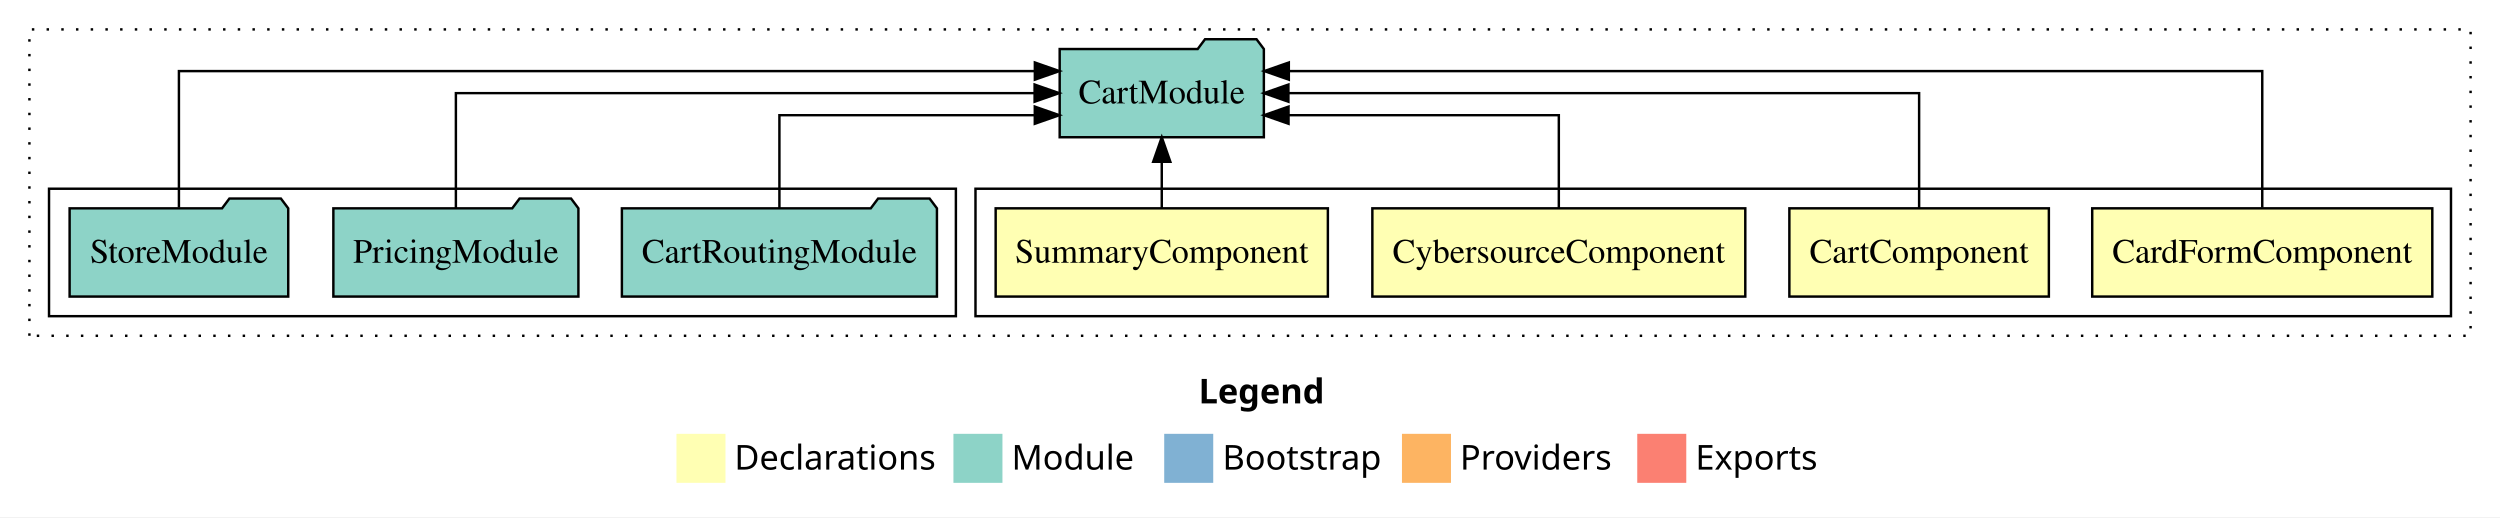
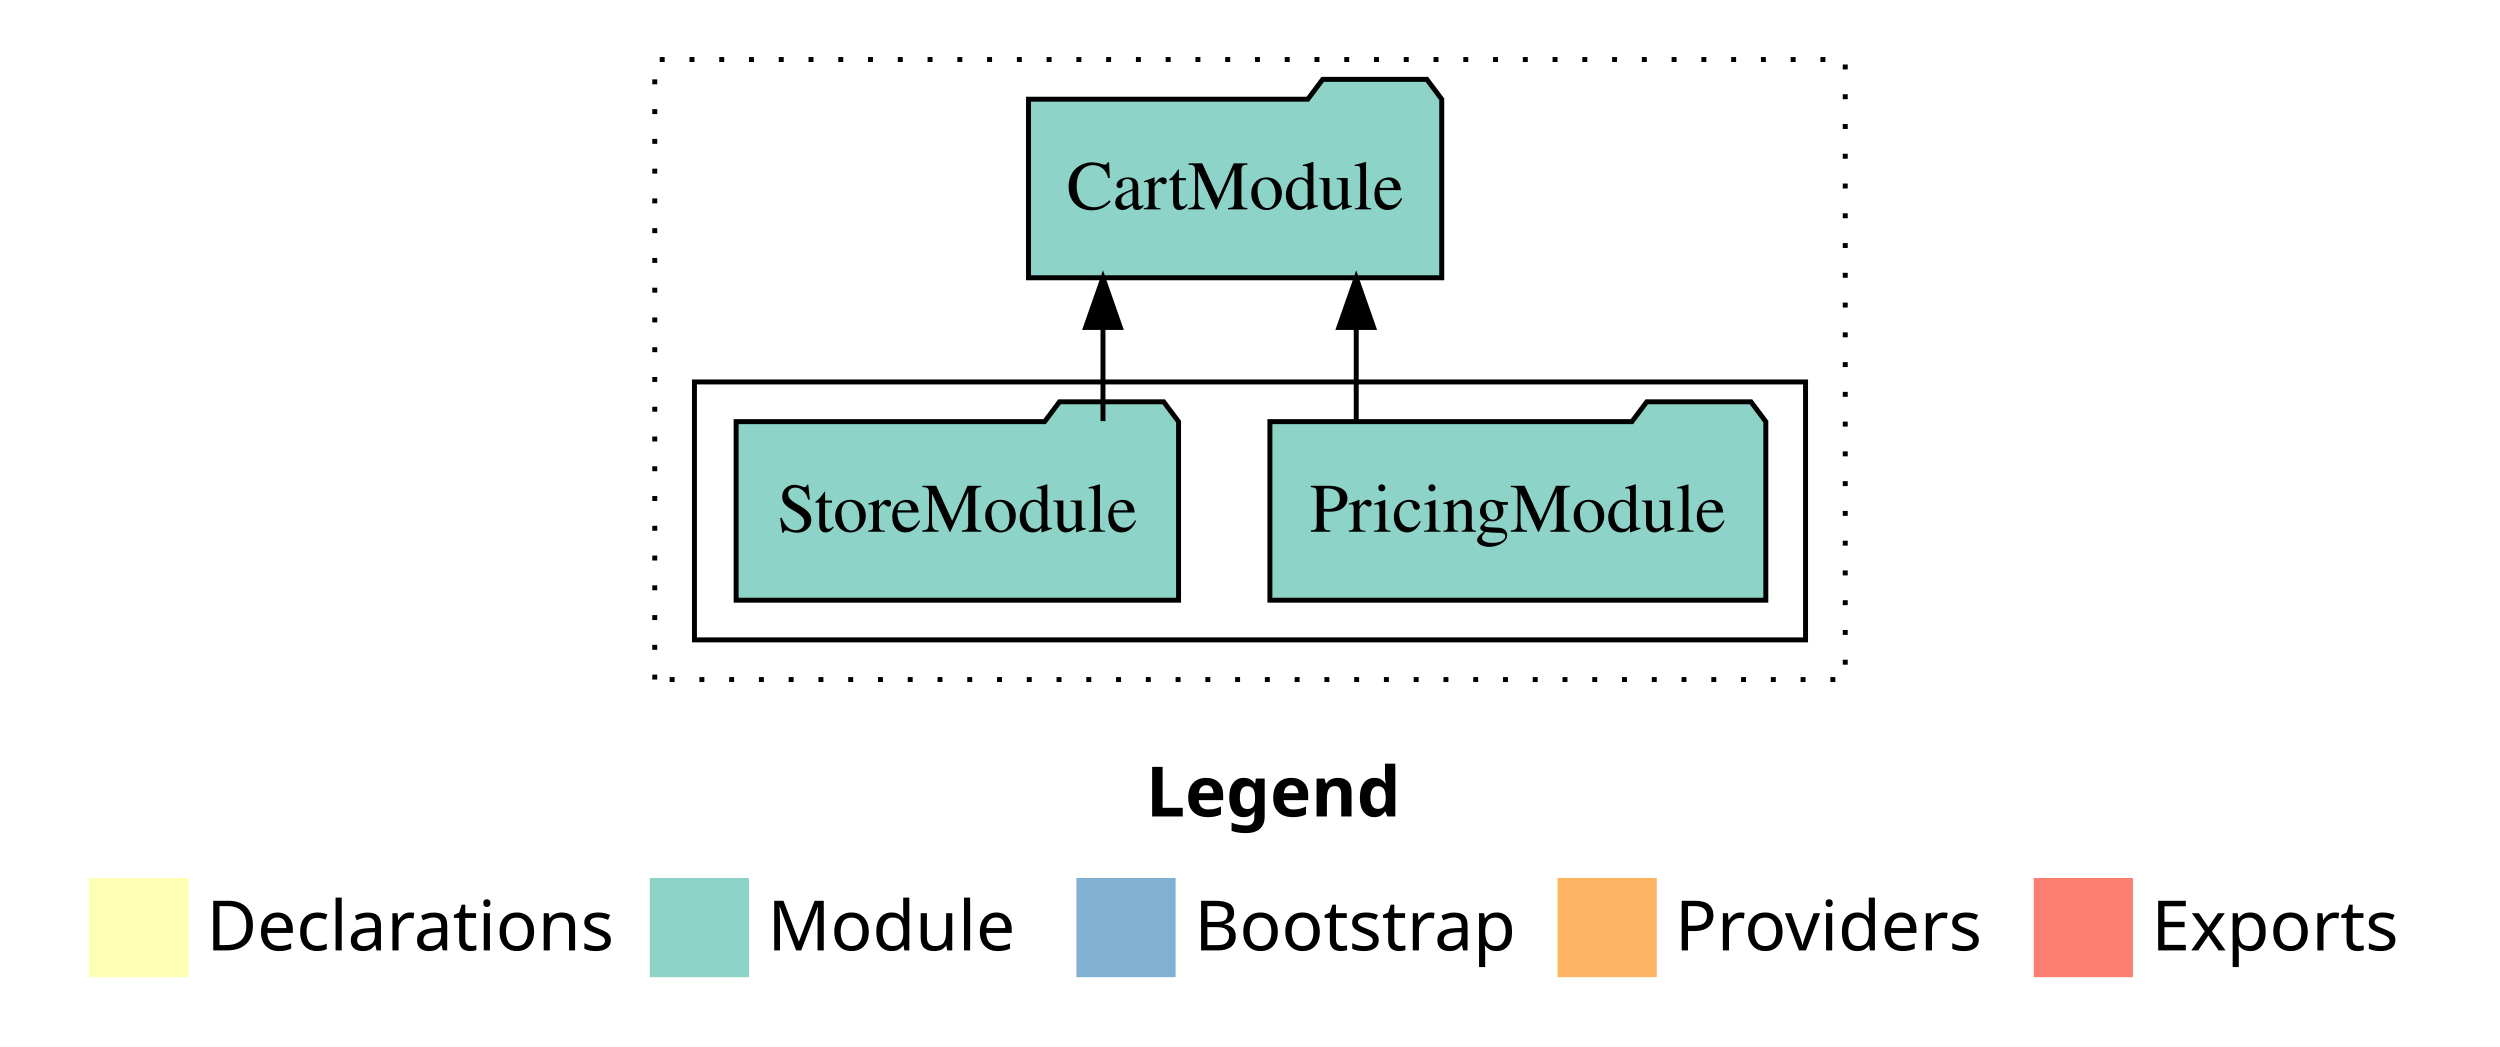
- <svg xmlns="http://www.w3.org/2000/svg" width="1020pt" height="211pt" viewBox="0.00 0.00 1020.00 211.00">
+ <svg xmlns="http://www.w3.org/2000/svg" width="504pt" height="211pt" viewBox="0.00 0.00 504.00 211.00">
  <g id="graph0" class="graph" transform="scale(1 1) rotate(0) translate(4 207)">
-     <polygon fill="#ffffff" stroke="transparent" points="-4,4 -4,-207 1016,-207 1016,4 -4,4" />
-     <text text-anchor="start" x="485.009" y="-42.4" font-family="sans-serif" font-weight="bold" font-size="14.00" fill="#000000">Legend</text>
-     <polygon fill="#ffffb3" stroke="transparent" points="272,-10 272,-30 292,-30 292,-10 272,-10" />
-     <text text-anchor="start" x="295.629" y="-15.4" font-family="sans-serif" font-size="14.00" fill="#000000">  Declarations</text>
-     <polygon fill="#8dd3c7" stroke="transparent" points="385,-10 385,-30 405,-30 405,-10 385,-10" />
-     <text text-anchor="start" x="408.725" y="-15.4" font-family="sans-serif" font-size="14.00" fill="#000000">  Module</text>
-     <polygon fill="#80b1d3" stroke="transparent" points="471,-10 471,-30 491,-30 491,-10 471,-10" />
-     <text text-anchor="start" x="494.781" y="-15.4" font-family="sans-serif" font-size="14.00" fill="#000000">  Bootstrap</text>
-     <polygon fill="#fdb462" stroke="transparent" points="568,-10 568,-30 588,-30 588,-10 568,-10" />
-     <text text-anchor="start" x="591.673" y="-15.4" font-family="sans-serif" font-size="14.00" fill="#000000">  Providers</text>
-     <polygon fill="#fb8072" stroke="transparent" points="664,-10 664,-30 684,-30 684,-10 664,-10" />
-     <text text-anchor="start" x="687.726" y="-15.4" font-family="sans-serif" font-size="14.00" fill="#000000">  Exports</text>
+     <polygon fill="#ffffff" stroke="transparent" points="-4,4 -4,-207 500,-207 500,4 -4,4" />
+     <text text-anchor="start" x="227.009" y="-42.4" font-family="sans-serif" font-weight="bold" font-size="14.00" fill="#000000">Legend</text>
+     <polygon fill="#ffffb3" stroke="transparent" points="14,-10 14,-30 34,-30 34,-10 14,-10" />
+     <text text-anchor="start" x="37.629" y="-15.4" font-family="sans-serif" font-size="14.00" fill="#000000">  Declarations</text>
+     <polygon fill="#8dd3c7" stroke="transparent" points="127,-10 127,-30 147,-30 147,-10 127,-10" />
+     <text text-anchor="start" x="150.725" y="-15.4" font-family="sans-serif" font-size="14.00" fill="#000000">  Module</text>
+     <polygon fill="#80b1d3" stroke="transparent" points="213,-10 213,-30 233,-30 233,-10 213,-10" />
+     <text text-anchor="start" x="236.781" y="-15.4" font-family="sans-serif" font-size="14.00" fill="#000000">  Bootstrap</text>
+     <polygon fill="#fdb462" stroke="transparent" points="310,-10 310,-30 330,-30 330,-10 310,-10" />
+     <text text-anchor="start" x="333.673" y="-15.4" font-family="sans-serif" font-size="14.00" fill="#000000">  Providers</text>
+     <polygon fill="#fb8072" stroke="transparent" points="406,-10 406,-30 426,-30 426,-10 406,-10" />
+     <text text-anchor="start" x="429.726" y="-15.4" font-family="sans-serif" font-size="14.00" fill="#000000">  Exports</text>
    <g id="clust1" class="cluster">
-       <polygon fill="none" stroke="#000000" stroke-dasharray="1,5" points="8,-70 8,-195 1004,-195 1004,-70 8,-70" />
+       <polygon fill="none" stroke="#000000" stroke-dasharray="1,5" points="128,-70 128,-195 368,-195 368,-70 128,-70" />
    </g>
-     <g id="clust2" class="cluster">
-       <polygon fill="none" stroke="#000000" points="394,-78 394,-130 996,-130 996,-78 394,-78" />
-     </g>
-     <g id="clust7" class="cluster">
-       <polygon fill="none" stroke="#000000" points="16,-78 16,-130 386,-130 386,-78 16,-78" />
+     <g id="clust3" class="cluster">
+       <polygon fill="none" stroke="#000000" points="136,-78 136,-130 360,-130 360,-78 136,-78" />
    </g>
    <g id="node1" class="node">
-       <polygon fill="#ffffb3" stroke="#000000" points="988.378,-122 849.622,-122 849.622,-86 988.378,-86 988.378,-122" />
-       <text text-anchor="middle" x="919" y="-99.8" font-family="Times,serif" font-size="14.00" fill="#000000">CardFormComponent</text>
+       <polygon fill="#8dd3c7" stroke="#000000" points="351.989,-122 348.989,-126 327.989,-126 324.989,-122 252.011,-122 252.011,-86 351.989,-86 351.989,-122" />
+       <text text-anchor="middle" x="302" y="-99.8" font-family="Times,serif" font-size="14.00" fill="#000000">PricingModule</text>
    </g>
-     <g id="node5" class="node">
-       <polygon fill="#8dd3c7" stroke="#000000" points="511.653,-187 508.653,-191 487.653,-191 484.653,-187 428.347,-187 428.347,-151 511.653,-151 511.653,-187" />
-       <text text-anchor="middle" x="470" y="-164.8" font-family="Times,serif" font-size="14.00" fill="#000000">CartModule</text>
+     <g id="node3" class="node">
+       <polygon fill="#8dd3c7" stroke="#000000" points="286.653,-187 283.653,-191 262.653,-191 259.653,-187 203.347,-187 203.347,-151 286.653,-151 286.653,-187" />
+       <text text-anchor="middle" x="245" y="-164.8" font-family="Times,serif" font-size="14.00" fill="#000000">CartModule</text>
    </g>
    <g id="edge1" class="edge">
-       <path fill="none" stroke="#000000" d="M919,-122.292C919,-144.206 919,-178 919,-178 919,-178 521.838,-178 521.838,-178" />
-       <polygon fill="#000000" stroke="#000000" points="521.838,-174.5 511.838,-178 521.838,-181.5 521.838,-174.5" />
+       <path fill="none" stroke="#000000" d="M269.416,-122.106C269.416,-122.106 269.416,-140.991 269.416,-140.991" />
+       <polygon fill="#000000" stroke="#000000" points="265.916,-140.991 269.416,-150.991 272.916,-140.991 265.916,-140.991" />
    </g>
    <g id="node2" class="node">
-       <polygon fill="#ffffb3" stroke="#000000" points="831.936,-122 726.064,-122 726.064,-86 831.936,-86 831.936,-122" />
-       <text text-anchor="middle" x="779" y="-99.8" font-family="Times,serif" font-size="14.00" fill="#000000">CartComponent</text>
+       <polygon fill="#8dd3c7" stroke="#000000" points="233.598,-122 230.598,-126 209.598,-126 206.598,-122 144.402,-122 144.402,-86 233.598,-86 233.598,-122" />
+       <text text-anchor="middle" x="189" y="-99.8" font-family="Times,serif" font-size="14.00" fill="#000000">StoreModule</text>
    </g>
    <g id="edge2" class="edge">
-       <path fill="none" stroke="#000000" d="M779,-122.106C779,-141.339 779,-169 779,-169 779,-169 521.673,-169 521.673,-169" />
-       <polygon fill="#000000" stroke="#000000" points="521.673,-165.5 511.673,-169 521.673,-172.5 521.673,-165.5" />
-     </g>
-     <g id="node3" class="node">
-       <polygon fill="#ffffb3" stroke="#000000" points="708.079,-122 555.921,-122 555.921,-86 708.079,-86 708.079,-122" />
-       <text text-anchor="middle" x="632" y="-99.8" font-family="Times,serif" font-size="14.00" fill="#000000">CybersourceComponent</text>
-     </g>
-     <g id="edge3" class="edge">
-       <path fill="none" stroke="#000000" d="M632,-122.027C632,-138.398 632,-160 632,-160 632,-160 521.719,-160 521.719,-160" />
-       <polygon fill="#000000" stroke="#000000" points="521.719,-156.5 511.719,-160 521.719,-163.5 521.719,-156.5" />
-     </g>
-     <g id="node4" class="node">
-       <polygon fill="#ffffb3" stroke="#000000" points="537.772,-122 402.228,-122 402.228,-86 537.772,-86 537.772,-122" />
-       <text text-anchor="middle" x="470" y="-99.8" font-family="Times,serif" font-size="14.00" fill="#000000">SummaryComponent</text>
-     </g>
-     <g id="edge4" class="edge">
-       <path fill="none" stroke="#000000" d="M470,-122.106C470,-122.106 470,-140.991 470,-140.991" />
-       <polygon fill="#000000" stroke="#000000" points="466.5,-140.991 470,-150.991 473.5,-140.991 466.5,-140.991" />
-     </g>
-     <g id="node6" class="node">
-       <polygon fill="#8dd3c7" stroke="#000000" points="378.27,-122 375.27,-126 354.27,-126 351.27,-122 249.73,-122 249.73,-86 378.27,-86 378.27,-122" />
-       <text text-anchor="middle" x="314" y="-99.8" font-family="Times,serif" font-size="14.00" fill="#000000">CartRoutingModule</text>
-     </g>
-     <g id="edge5" class="edge">
-       <path fill="none" stroke="#000000" d="M314,-122.027C314,-138.398 314,-160 314,-160 314,-160 418.195,-160 418.195,-160" />
-       <polygon fill="#000000" stroke="#000000" points="418.195,-163.5 428.195,-160 418.195,-156.5 418.195,-163.5" />
-     </g>
-     <g id="node7" class="node">
-       <polygon fill="#8dd3c7" stroke="#000000" points="231.989,-122 228.989,-126 207.989,-126 204.989,-122 132.011,-122 132.011,-86 231.989,-86 231.989,-122" />
-       <text text-anchor="middle" x="182" y="-99.8" font-family="Times,serif" font-size="14.00" fill="#000000">PricingModule</text>
-     </g>
-     <g id="edge6" class="edge">
-       <path fill="none" stroke="#000000" d="M182,-122.106C182,-141.339 182,-169 182,-169 182,-169 418.122,-169 418.122,-169" />
-       <polygon fill="#000000" stroke="#000000" points="418.122,-172.5 428.122,-169 418.122,-165.5 418.122,-172.5" />
-     </g>
-     <g id="node8" class="node">
-       <polygon fill="#8dd3c7" stroke="#000000" points="113.598,-122 110.598,-126 89.598,-126 86.598,-122 24.402,-122 24.402,-86 113.598,-86 113.598,-122" />
-       <text text-anchor="middle" x="69" y="-99.8" font-family="Times,serif" font-size="14.00" fill="#000000">StoreModule</text>
-     </g>
-     <g id="edge7" class="edge">
-       <path fill="none" stroke="#000000" d="M69,-122.292C69,-144.206 69,-178 69,-178 69,-178 418.221,-178 418.221,-178" />
-       <polygon fill="#000000" stroke="#000000" points="418.221,-181.5 428.221,-178 418.221,-174.5 418.221,-181.5" />
+       <path fill="none" stroke="#000000" d="M218.362,-122.106C218.362,-122.106 218.362,-140.991 218.362,-140.991" />
+       <polygon fill="#000000" stroke="#000000" points="214.862,-140.991 218.362,-150.991 221.862,-140.991 214.862,-140.991" />
    </g>
  </g>
</svg>
